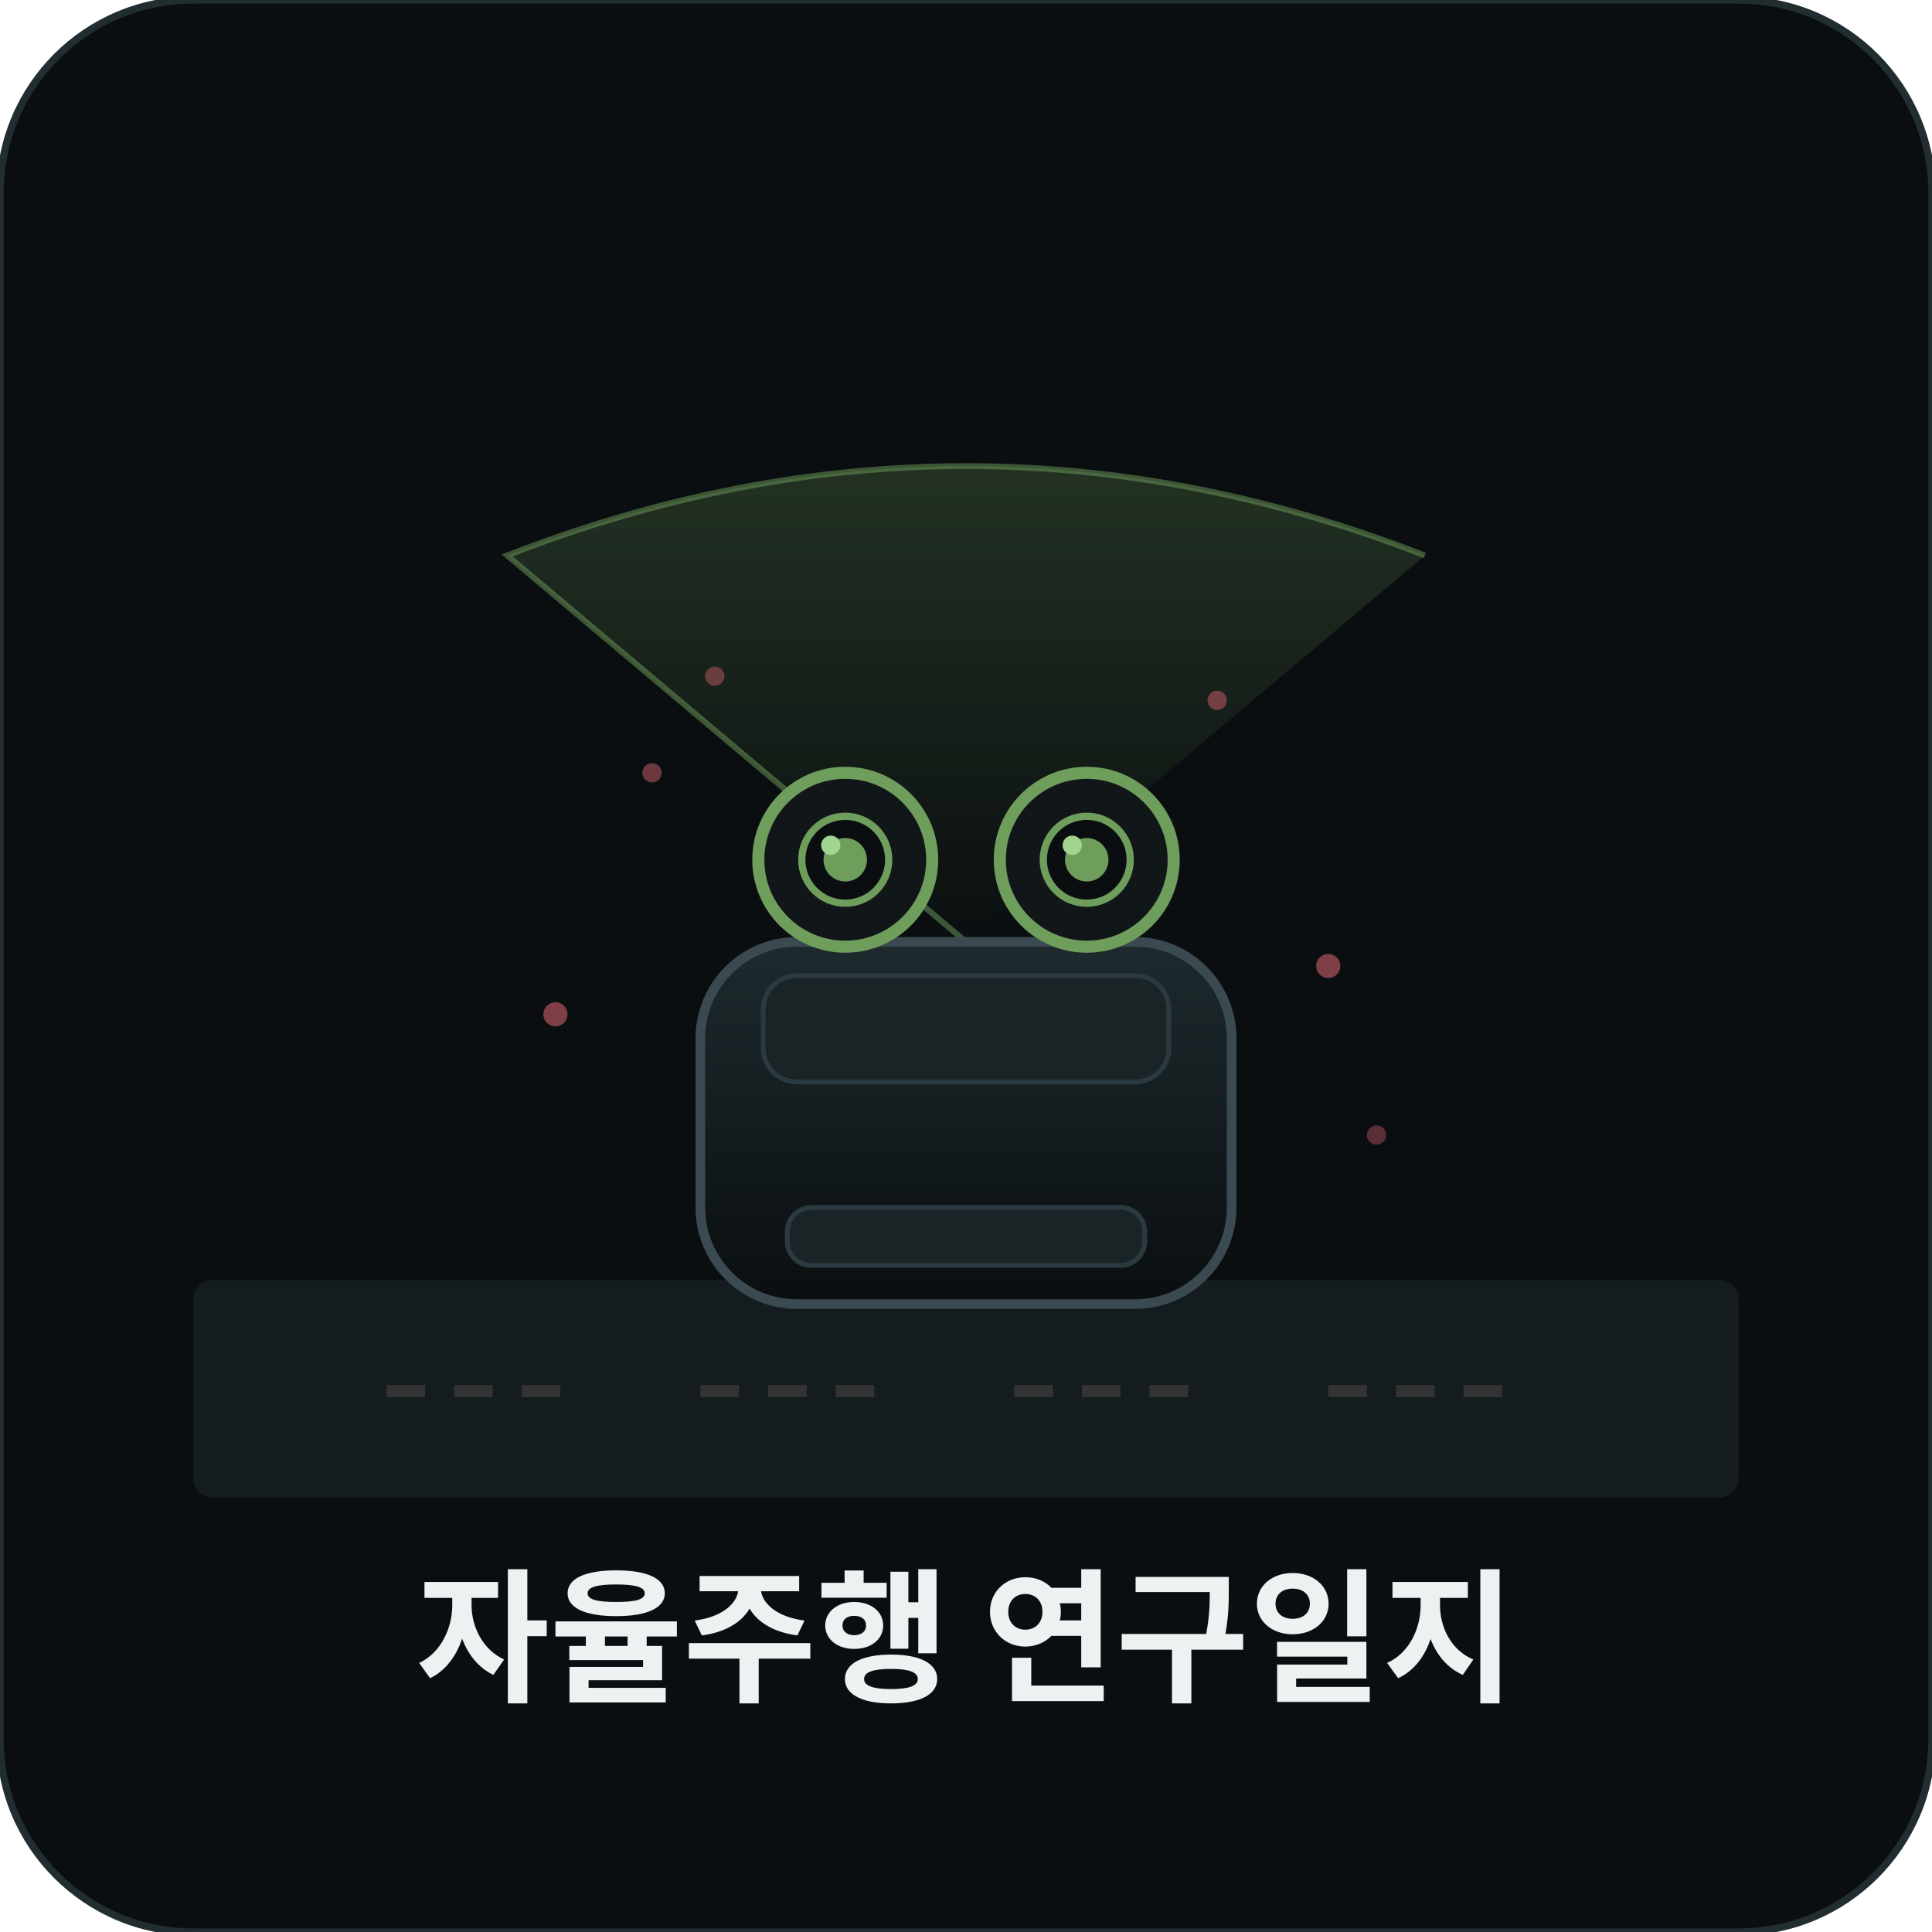
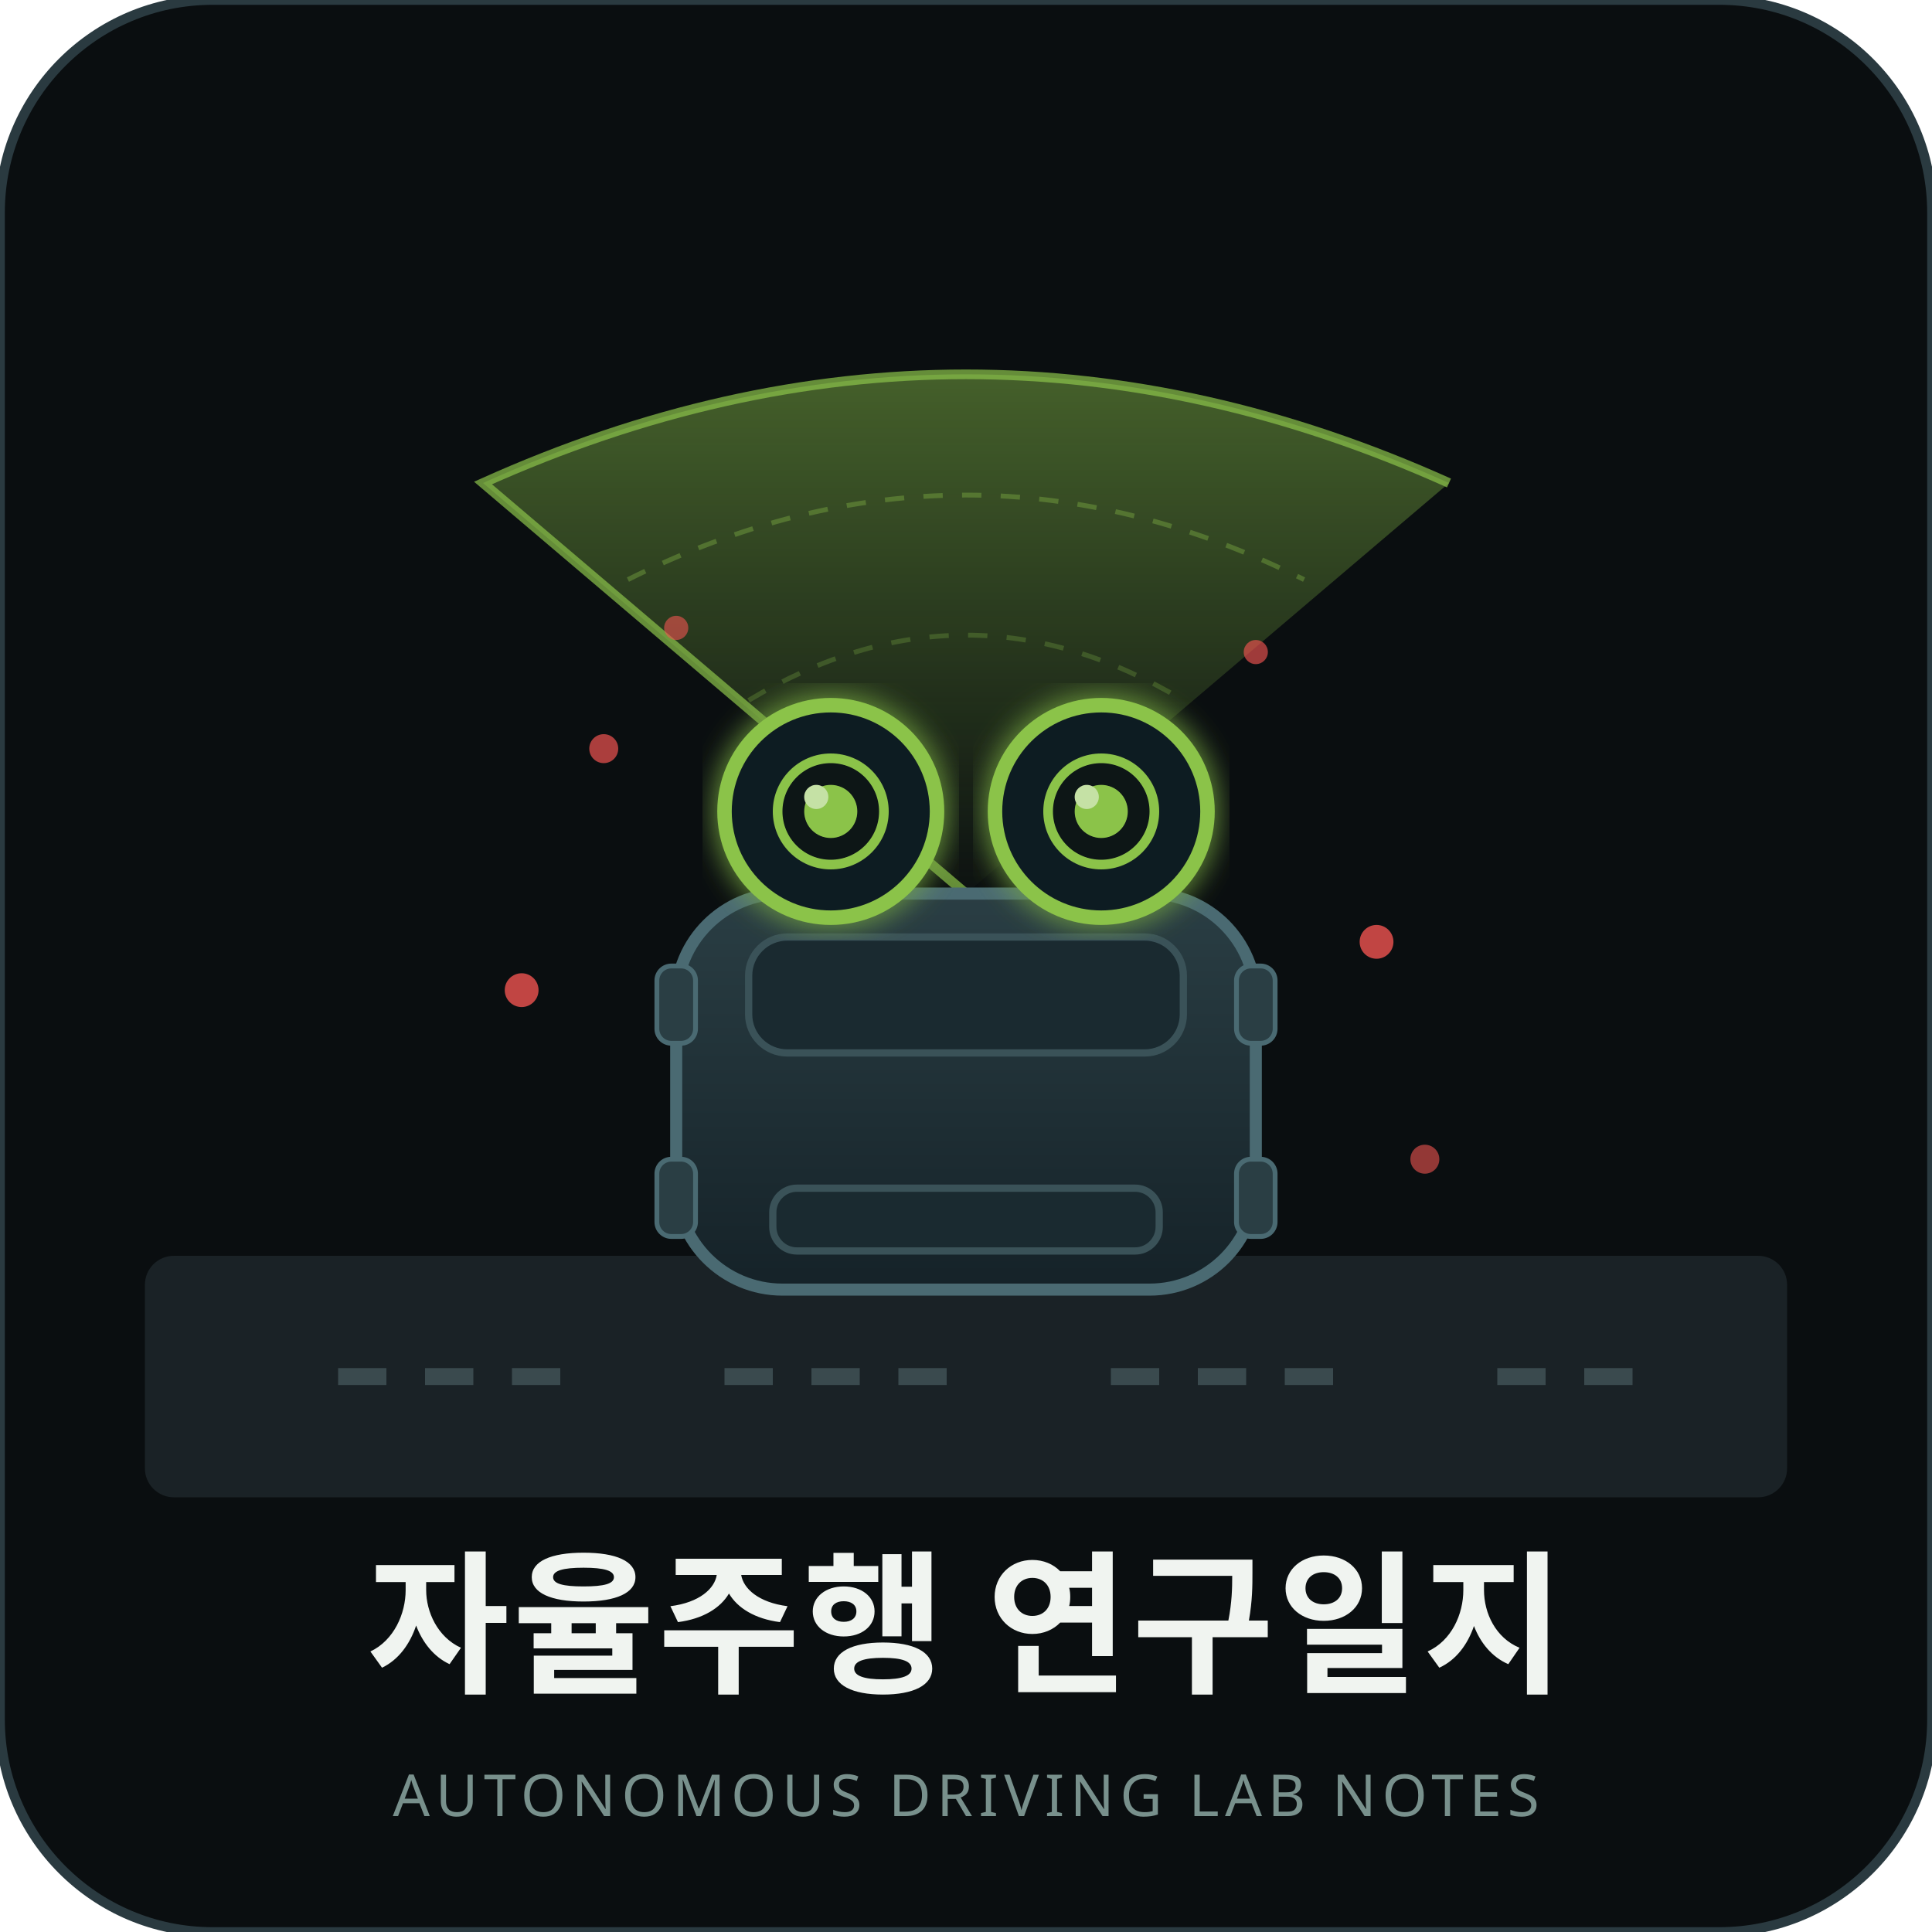
<svg xmlns="http://www.w3.org/2000/svg" viewBox="0 0 400 400" width="400" height="400">
  <defs>
    <linearGradient id="bodyGrad" x1="0" y1="0" x2="0" y2="1">
-       <stop offset="0%" stop-color="#1E2A2E" />
-       <stop offset="100%" stop-color="#0A0E10" />
+       <stop offset="0%" stop-color="#2A3E44" />
+       <stop offset="100%" stop-color="#152228" />
    </linearGradient>
    <linearGradient id="sensorGlow" x1="0" y1="0" x2="0" y2="1">
-       <stop offset="0%" stop-color="#6F9D5C" stop-opacity="0.35" />
-       <stop offset="100%" stop-color="#6F9D5C" stop-opacity="0" />
+       <stop offset="0%" stop-color="#8BC34A" stop-opacity="0.45" />
+       <stop offset="100%" stop-color="#8BC34A" stop-opacity="0.02" />
    </linearGradient>
+     <filter id="glow">
+       <feGaussianBlur stdDeviation="3" result="blur" />
+       <feMerge>
+         <feMergeNode in="blur" />
+         <feMergeNode in="SourceGraphic" />
+       </feMerge>
+     </filter>
  </defs>
-   <rect width="400" height="400" rx="40" fill="#0A0E10" />
-   <rect width="400" height="400" rx="40" fill="none" stroke="#222D31" stroke-width="1.5" />
-   <rect x="40" y="265" width="320" height="45" rx="4" fill="#141C1F" />
-   <line x1="80" y1="288" x2="120" y2="288" stroke="#333" stroke-width="2.5" stroke-dasharray="8 6" />
-   <line x1="145" y1="288" x2="185" y2="288" stroke="#333" stroke-width="2.5" stroke-dasharray="8 6" />
-   <line x1="210" y1="288" x2="250" y2="288" stroke="#333" stroke-width="2.5" stroke-dasharray="8 6" />
-   <line x1="275" y1="288" x2="315" y2="288" stroke="#333" stroke-width="2.5" stroke-dasharray="8 6" />
-   <path d="M200,195 L105,115 Q200,78 295,115 Z" fill="url(#sensorGlow)" opacity="0.7" />
-   <path d="M200,195 L105,115 Q200,78 295,115" fill="none" stroke="#6F9D5C" stroke-width="1.2" opacity="0.5" />
-   <rect x="145" y="195" width="110" height="75" rx="20" fill="url(#bodyGrad)" stroke="#3A4A50" stroke-width="2" />
-   <rect x="158" y="202" width="84" height="22" rx="7" fill="#1A2326" stroke="#2A3A40" stroke-width="1" />
-   <rect x="163" y="250" width="74" height="12" rx="5" fill="#1A2326" stroke="#2A3A40" stroke-width="1" />
-   <circle cx="175" cy="178" r="18" fill="#111719" stroke="#6F9D5C" stroke-width="2.5" />
-   <circle cx="175" cy="178" r="9" fill="#0A0E10" stroke="#6F9D5C" stroke-width="1.5" />
-   <circle cx="175" cy="178" r="4.5" fill="#6F9D5C" />
-   <circle cx="172" cy="175" r="2" fill="#A0D490" />
-   <circle cx="225" cy="178" r="18" fill="#111719" stroke="#6F9D5C" stroke-width="2.5" />
-   <circle cx="225" cy="178" r="9" fill="#0A0E10" stroke="#6F9D5C" stroke-width="1.5" />
-   <circle cx="225" cy="178" r="4.5" fill="#6F9D5C" />
-   <circle cx="222" cy="175" r="2" fill="#A0D490" />
-   <circle cx="115" cy="210" r="2.5" fill="#CF5F6B" opacity="0.6" />
-   <circle cx="135" cy="160" r="2" fill="#CF5F6B" opacity="0.5" />
-   <circle cx="275" cy="200" r="2.5" fill="#CF5F6B" opacity="0.6" />
-   <circle cx="285" cy="235" r="2" fill="#CF5F6B" opacity="0.4" />
-   <circle cx="148" cy="140" r="2" fill="#CF5F6B" opacity="0.45" />
-   <circle cx="252" cy="145" r="2" fill="#CF5F6B" opacity="0.5" />
-   <text x="200" y="350" text-anchor="middle" font-family="sans-serif" font-weight="700" font-size="30" fill="#EDF1F1">자율주행 연구일지</text>
+   <rect width="400" height="400" rx="44" fill="#0A0E10" />
+   <rect width="400" height="400" rx="44" fill="none" stroke="#2A3A40" stroke-width="2" />
+   <rect x="30" y="260" width="340" height="50" rx="6" fill="#1A2226" />
+   <line x1="70" y1="285" x2="120" y2="285" stroke="#3A4A4E" stroke-width="3.5" stroke-dasharray="10 8" />
+   <line x1="150" y1="285" x2="200" y2="285" stroke="#3A4A4E" stroke-width="3.5" stroke-dasharray="10 8" />
+   <line x1="230" y1="285" x2="280" y2="285" stroke="#3A4A4E" stroke-width="3.5" stroke-dasharray="10 8" />
+   <line x1="310" y1="285" x2="340" y2="285" stroke="#3A4A4E" stroke-width="3.5" stroke-dasharray="10 8" />
+   <path d="M200,185 L100,100 Q200,55 300,100 Z" fill="url(#sensorGlow)" />
+   <path d="M200,185 L100,100 Q200,55 300,100" fill="none" stroke="#8BC34A" stroke-width="2" opacity="0.7" />
+   <path d="M130,120 Q200,85 270,120" fill="none" stroke="#8BC34A" stroke-width="1" opacity="0.35" stroke-dasharray="4 4" />
+   <path d="M155,145 Q200,118 245,145" fill="none" stroke="#8BC34A" stroke-width="1" opacity="0.25" stroke-dasharray="4 4" />
+   <rect x="140" y="185" width="120" height="82" rx="22" fill="url(#bodyGrad)" stroke="#4A6A72" stroke-width="2.5" />
+   <rect x="155" y="194" width="90" height="24" rx="8" fill="#1A2A30" stroke="#3A5258" stroke-width="1.5" />
+   <rect x="160" y="246" width="80" height="13" rx="5" fill="#1A2A30" stroke="#3A5258" stroke-width="1.5" />
+   <rect x="136" y="200" width="8" height="16" rx="3" fill="#2A3E44" stroke="#4A6A72" stroke-width="1" />
+   <rect x="136" y="240" width="8" height="16" rx="3" fill="#2A3E44" stroke="#4A6A72" stroke-width="1" />
+   <rect x="256" y="200" width="8" height="16" rx="3" fill="#2A3E44" stroke="#4A6A72" stroke-width="1" />
+   <rect x="256" y="240" width="8" height="16" rx="3" fill="#2A3E44" stroke="#4A6A72" stroke-width="1" />
+   <g filter="url(#glow)">
+     <circle cx="172" cy="168" r="22" fill="#111D22" stroke="#8BC34A" stroke-width="3" />
+     <circle cx="172" cy="168" r="11" fill="#0A1215" stroke="#8BC34A" stroke-width="2" />
+     <circle cx="172" cy="168" r="5.5" fill="#8BC34A" />
+     <circle cx="169" cy="165" r="2.5" fill="#C5E1A5" />
+   </g>
+   <g filter="url(#glow)">
+     <circle cx="228" cy="168" r="22" fill="#111D22" stroke="#8BC34A" stroke-width="3" />
+     <circle cx="228" cy="168" r="11" fill="#0A1215" stroke="#8BC34A" stroke-width="2" />
+     <circle cx="228" cy="168" r="5.5" fill="#8BC34A" />
+     <circle cx="225" cy="165" r="2.5" fill="#C5E1A5" />
+   </g>
+   <circle cx="108" cy="205" r="3.5" fill="#EF5350" opacity="0.8" />
+   <circle cx="125" cy="155" r="3" fill="#EF5350" opacity="0.7" />
+   <circle cx="285" cy="195" r="3.5" fill="#EF5350" opacity="0.8" />
+   <circle cx="295" cy="240" r="3" fill="#EF5350" opacity="0.6" />
+   <circle cx="140" cy="130" r="2.5" fill="#EF5350" opacity="0.6" />
+   <circle cx="260" cy="135" r="2.5" fill="#EF5350" opacity="0.65" />
+   <text x="200" y="348" text-anchor="middle" font-family="'Malgun Gothic', 'Apple SD Gothic Neo', sans-serif" font-weight="800" font-size="32" fill="#F0F4F0" letter-spacing="0.02em">자율주행 연구일지</text>
+   <text x="200" y="376" text-anchor="middle" font-family="sans-serif" font-weight="400" font-size="12" fill="#78908C" letter-spacing="0.1em">AUTONOMOUS DRIVING LAB NOTES</text>
</svg>
